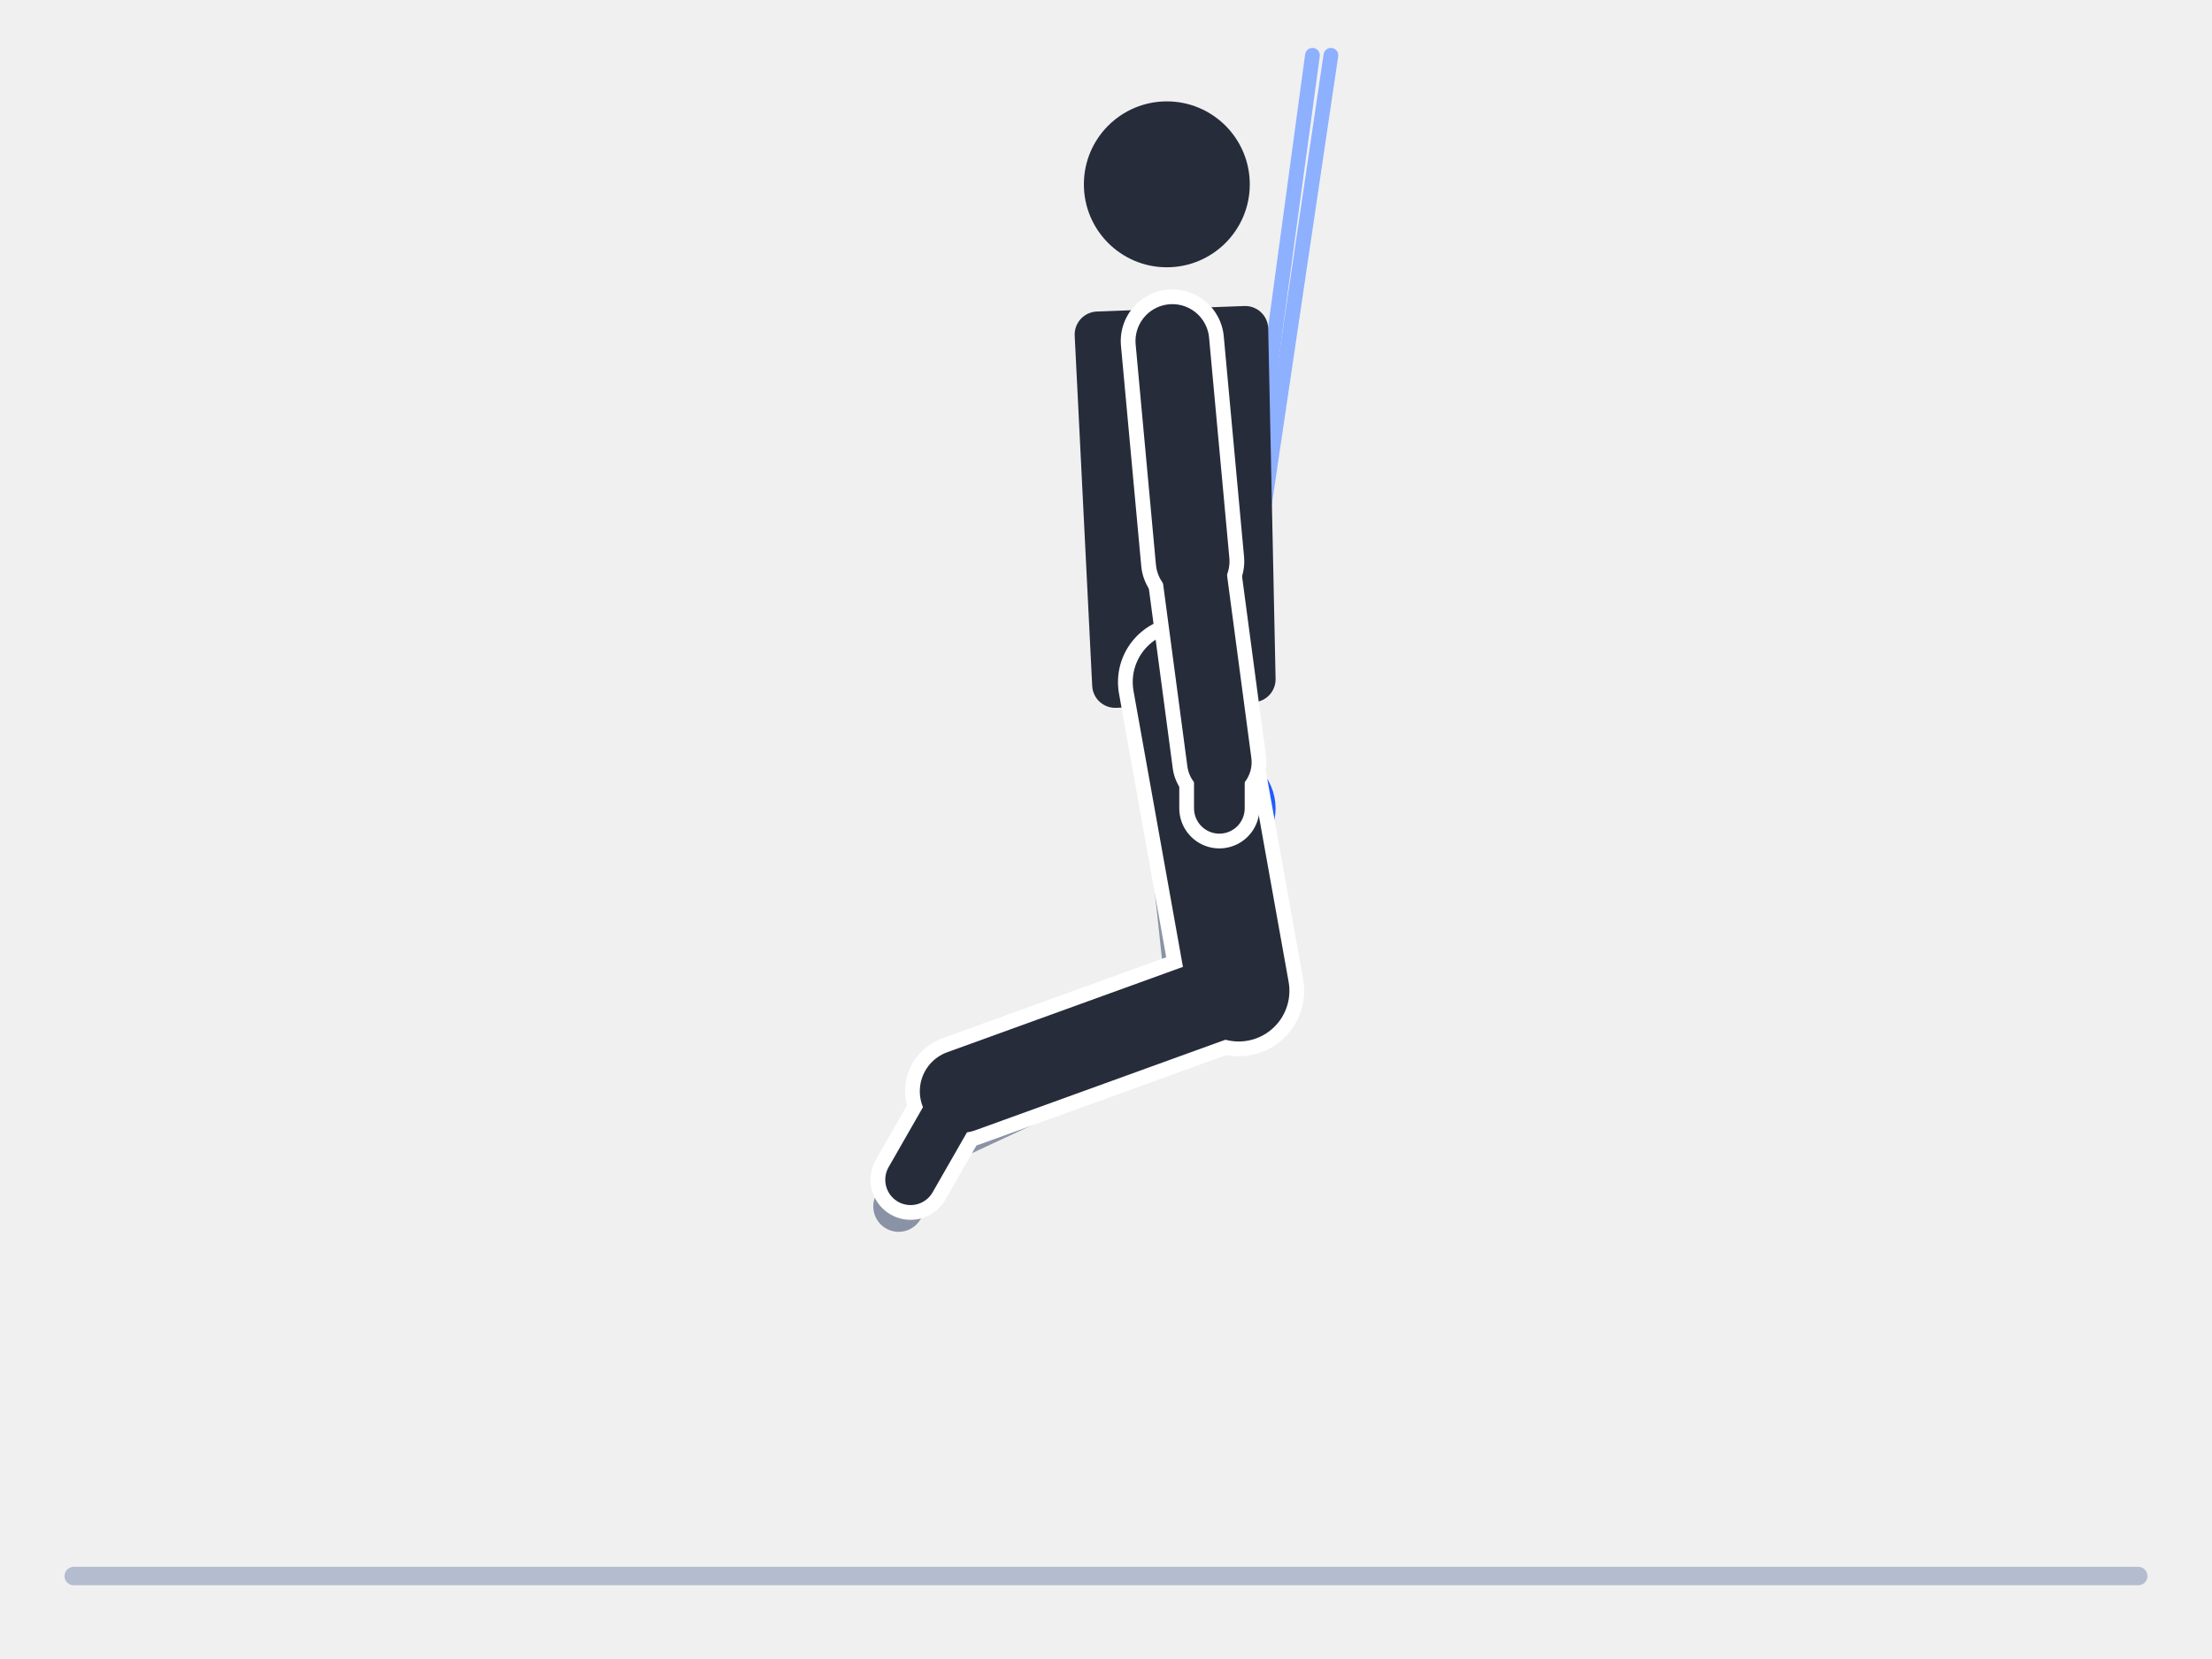
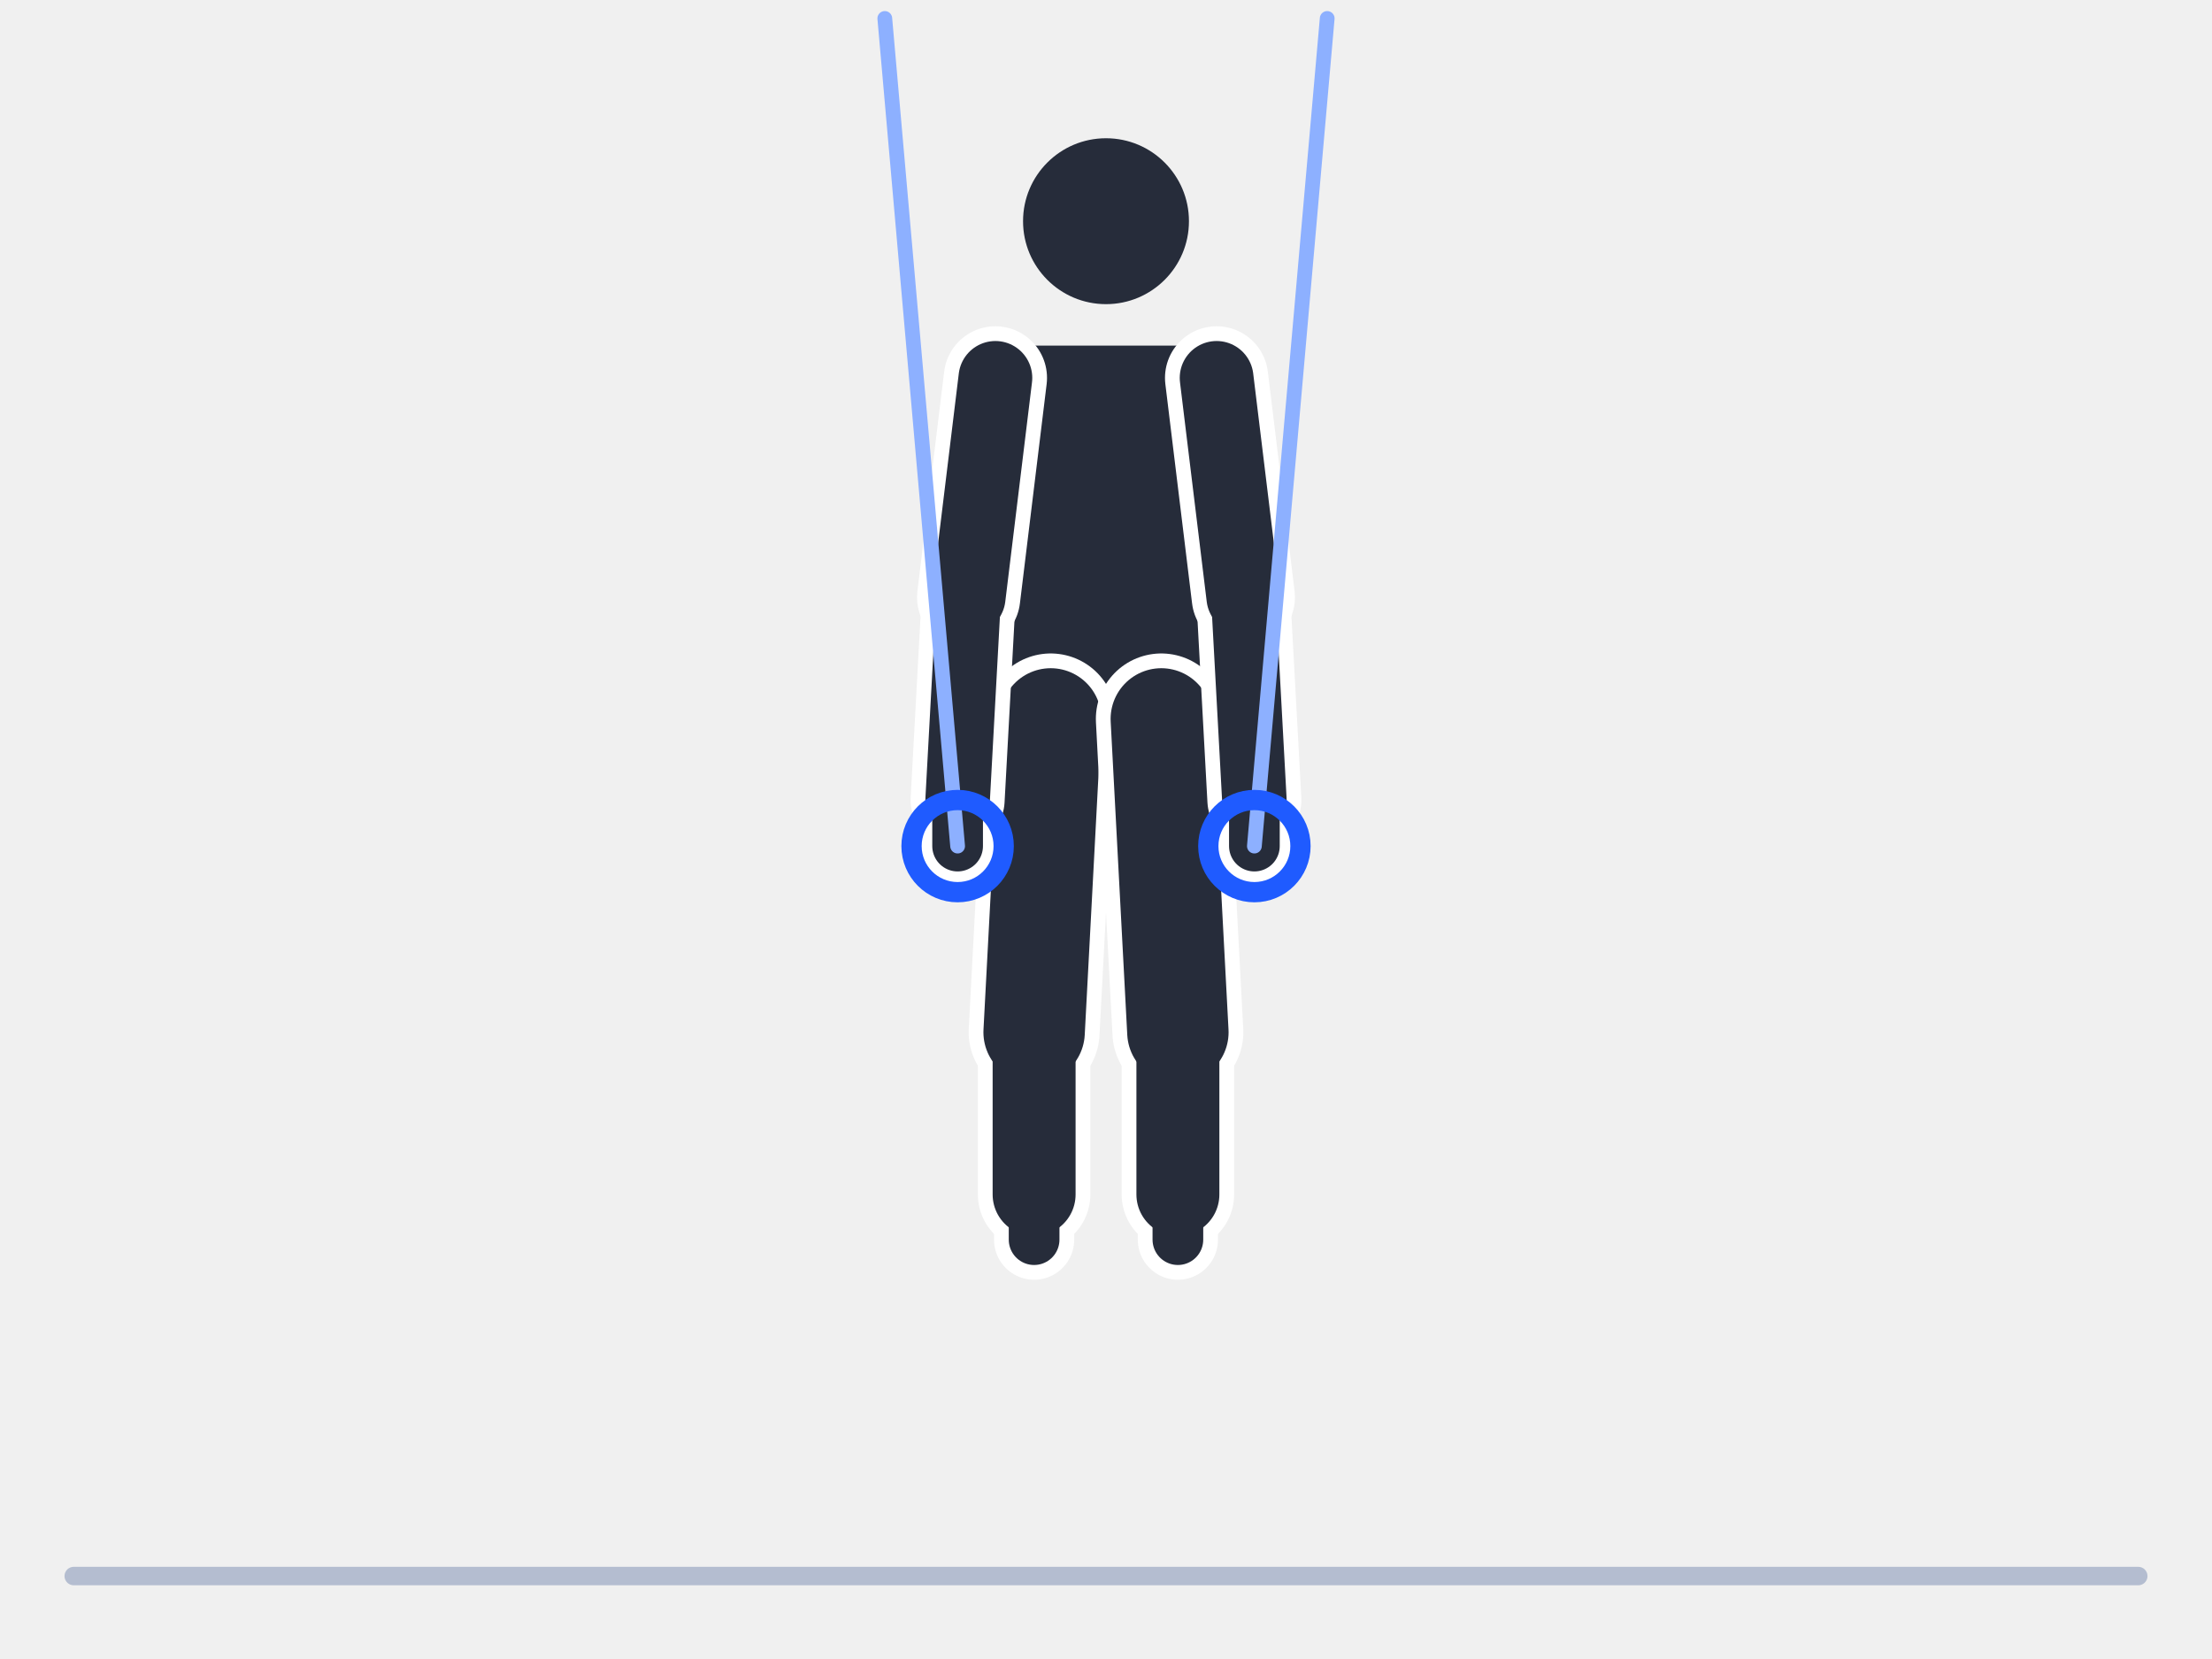
<svg xmlns="http://www.w3.org/2000/svg" viewBox="0 0 240 180" width="240" height="180">
  <line x1="8" y1="171" x2="232" y2="171" stroke="#b4bdd0" stroke-width="2" stroke-linecap="round" />
-   <line x1="144.4" y1="6" x2="132.3" y2="87.7" stroke="#8db0ff" stroke-width="1.6" stroke-linecap="round" />
-   <circle cx="132.3" cy="87.7" r="5" fill="none" stroke="#1f5bff" stroke-width="2.2" />
-   <line x1="142.4" y1="6" x2="131.3" y2="87.8" stroke="#8db0ff" stroke-width="1.6" stroke-linecap="round" />
-   <circle cx="131.3" cy="87.8" r="5" fill="none" stroke="#1f5bff" stroke-width="2.2" />
-   <line x1="128.4" y1="74" x2="132" y2="107.8" stroke="#8a93a6" stroke-width="11" stroke-linecap="round" />
-   <line x1="132" y1="107.8" x2="103" y2="121.3" stroke="#8a93a6" stroke-width="9" stroke-linecap="round" />
-   <line x1="103" y1="121.3" x2="97.5" y2="130.9" stroke="#8a93a6" stroke-width="5.5" stroke-linecap="round" />
-   <line x1="127.2" y1="37" x2="128.9" y2="61" stroke="#8a93a6" stroke-width="8" stroke-linecap="round" />
-   <line x1="128.9" y1="61" x2="131.3" y2="82.8" stroke="#8a93a6" stroke-width="7" stroke-linecap="round" />
-   <line x1="131.3" y1="82.8" x2="131.3" y2="87.8" stroke="#8a93a6" stroke-width="5.5" stroke-linecap="round" />
-   <polygon points="119.1,36.3 135.1,35.7 135.9,73.7 121,74.3" fill="#262c3a" stroke="#262c3a" stroke-width="5" stroke-linejoin="round" />
-   <circle cx="126.6" cy="20" r="9" fill="#262c3a" />
-   <line x1="128.4" y1="74" x2="134.4" y2="107.5" stroke="#ffffff" stroke-width="14.2" stroke-linecap="round" />
-   <line x1="134.4" y1="107.5" x2="104.3" y2="118.4" stroke="#ffffff" stroke-width="12.2" stroke-linecap="round" />
-   <line x1="104.3" y1="118.4" x2="98.8" y2="128" stroke="#ffffff" stroke-width="8.7" stroke-linecap="round" />
-   <line x1="128.4" y1="74" x2="134.4" y2="107.5" stroke="#262c3a" stroke-width="11" stroke-linecap="round" />
-   <line x1="134.4" y1="107.5" x2="104.3" y2="118.4" stroke="#262c3a" stroke-width="9" stroke-linecap="round" />
-   <line x1="104.3" y1="118.4" x2="98.8" y2="128" stroke="#262c3a" stroke-width="5.5" stroke-linecap="round" />
-   <line x1="127.2" y1="37" x2="129.4" y2="60.9" stroke="#ffffff" stroke-width="11.2" stroke-linecap="round" />
-   <line x1="129.4" y1="60.9" x2="132.3" y2="82.7" stroke="#ffffff" stroke-width="10.2" stroke-linecap="round" />
-   <line x1="132.3" y1="82.7" x2="132.3" y2="87.7" stroke="#ffffff" stroke-width="8.7" stroke-linecap="round" />
-   <line x1="127.2" y1="37" x2="129.4" y2="60.9" stroke="#262c3a" stroke-width="8" stroke-linecap="round" />
-   <line x1="129.4" y1="60.9" x2="132.3" y2="82.7" stroke="#262c3a" stroke-width="7" stroke-linecap="round" />
-   <line x1="132.3" y1="82.7" x2="132.3" y2="87.7" stroke="#262c3a" stroke-width="5.5" stroke-linecap="round" />
+   <polygon points="108,40 132,40 128,78 112,78" fill="#262c3a" stroke="#262c3a" stroke-width="5" stroke-linejoin="round" />
+   <circle cx="120" cy="24" r="9" fill="#262c3a" />
+   <line x1="114" y1="78" x2="112.2" y2="112" stroke="#ffffff" stroke-width="14.2" stroke-linecap="round" />
+   <line x1="112.2" y1="112" x2="112.2" y2="129.6" stroke="#ffffff" stroke-width="12.2" stroke-linecap="round" />
+   <line x1="112.2" y1="129.6" x2="112.2" y2="134.5" stroke="#ffffff" stroke-width="8.7" stroke-linecap="round" />
+   <line x1="114" y1="78" x2="112.2" y2="112" stroke="#262c3a" stroke-width="11" stroke-linecap="round" />
+   <line x1="112.2" y1="112" x2="112.2" y2="129.6" stroke="#262c3a" stroke-width="9" stroke-linecap="round" />
+   <line x1="112.2" y1="129.6" x2="112.2" y2="134.5" stroke="#262c3a" stroke-width="5.5" stroke-linecap="round" />
+   <line x1="126" y1="78" x2="127.8" y2="112" stroke="#ffffff" stroke-width="14.2" stroke-linecap="round" />
+   <line x1="127.8" y1="112" x2="127.8" y2="129.6" stroke="#ffffff" stroke-width="12.2" stroke-linecap="round" />
+   <line x1="127.8" y1="129.6" x2="127.8" y2="134.5" stroke="#ffffff" stroke-width="8.7" stroke-linecap="round" />
+   <line x1="126" y1="78" x2="127.8" y2="112" stroke="#262c3a" stroke-width="11" stroke-linecap="round" />
+   <line x1="127.8" y1="112" x2="127.8" y2="129.6" stroke="#262c3a" stroke-width="9" stroke-linecap="round" />
+   <line x1="127.8" y1="129.6" x2="127.8" y2="134.5" stroke="#262c3a" stroke-width="5.5" stroke-linecap="round" />
+   <line x1="108" y1="41" x2="105.1" y2="64.8" stroke="#ffffff" stroke-width="11.2" stroke-linecap="round" />
+   <line x1="105.1" y1="64.8" x2="103.9" y2="86.8" stroke="#ffffff" stroke-width="10.2" stroke-linecap="round" />
+   <line x1="103.9" y1="86.8" x2="103.9" y2="91.8" stroke="#ffffff" stroke-width="8.7" stroke-linecap="round" />
+   <line x1="108" y1="41" x2="105.1" y2="64.8" stroke="#262c3a" stroke-width="8" stroke-linecap="round" />
+   <line x1="105.1" y1="64.8" x2="103.9" y2="86.8" stroke="#262c3a" stroke-width="7" stroke-linecap="round" />
+   <line x1="103.9" y1="86.8" x2="103.9" y2="91.8" stroke="#262c3a" stroke-width="5.5" stroke-linecap="round" />
+   <line x1="132" y1="41" x2="134.9" y2="64.8" stroke="#ffffff" stroke-width="11.2" stroke-linecap="round" />
+   <line x1="134.9" y1="64.8" x2="136.1" y2="86.8" stroke="#ffffff" stroke-width="10.2" stroke-linecap="round" />
+   <line x1="136.1" y1="86.8" x2="136.1" y2="91.8" stroke="#ffffff" stroke-width="8.7" stroke-linecap="round" />
+   <line x1="132" y1="41" x2="134.9" y2="64.8" stroke="#262c3a" stroke-width="8" stroke-linecap="round" />
+   <line x1="134.9" y1="64.8" x2="136.1" y2="86.8" stroke="#262c3a" stroke-width="7" stroke-linecap="round" />
+   <line x1="136.1" y1="86.8" x2="136.1" y2="91.8" stroke="#262c3a" stroke-width="5.5" stroke-linecap="round" />
+   <line x1="96" y1="2" x2="103.9" y2="91.8" stroke="#8db0ff" stroke-width="1.6" stroke-linecap="round" />
+   <circle cx="103.9" cy="91.8" r="5" fill="none" stroke="#1f5bff" stroke-width="2.2" />
+   <line x1="144" y1="2" x2="136.1" y2="91.8" stroke="#8db0ff" stroke-width="1.6" stroke-linecap="round" />
+   <circle cx="136.1" cy="91.8" r="5" fill="none" stroke="#1f5bff" stroke-width="2.2" />
</svg>
